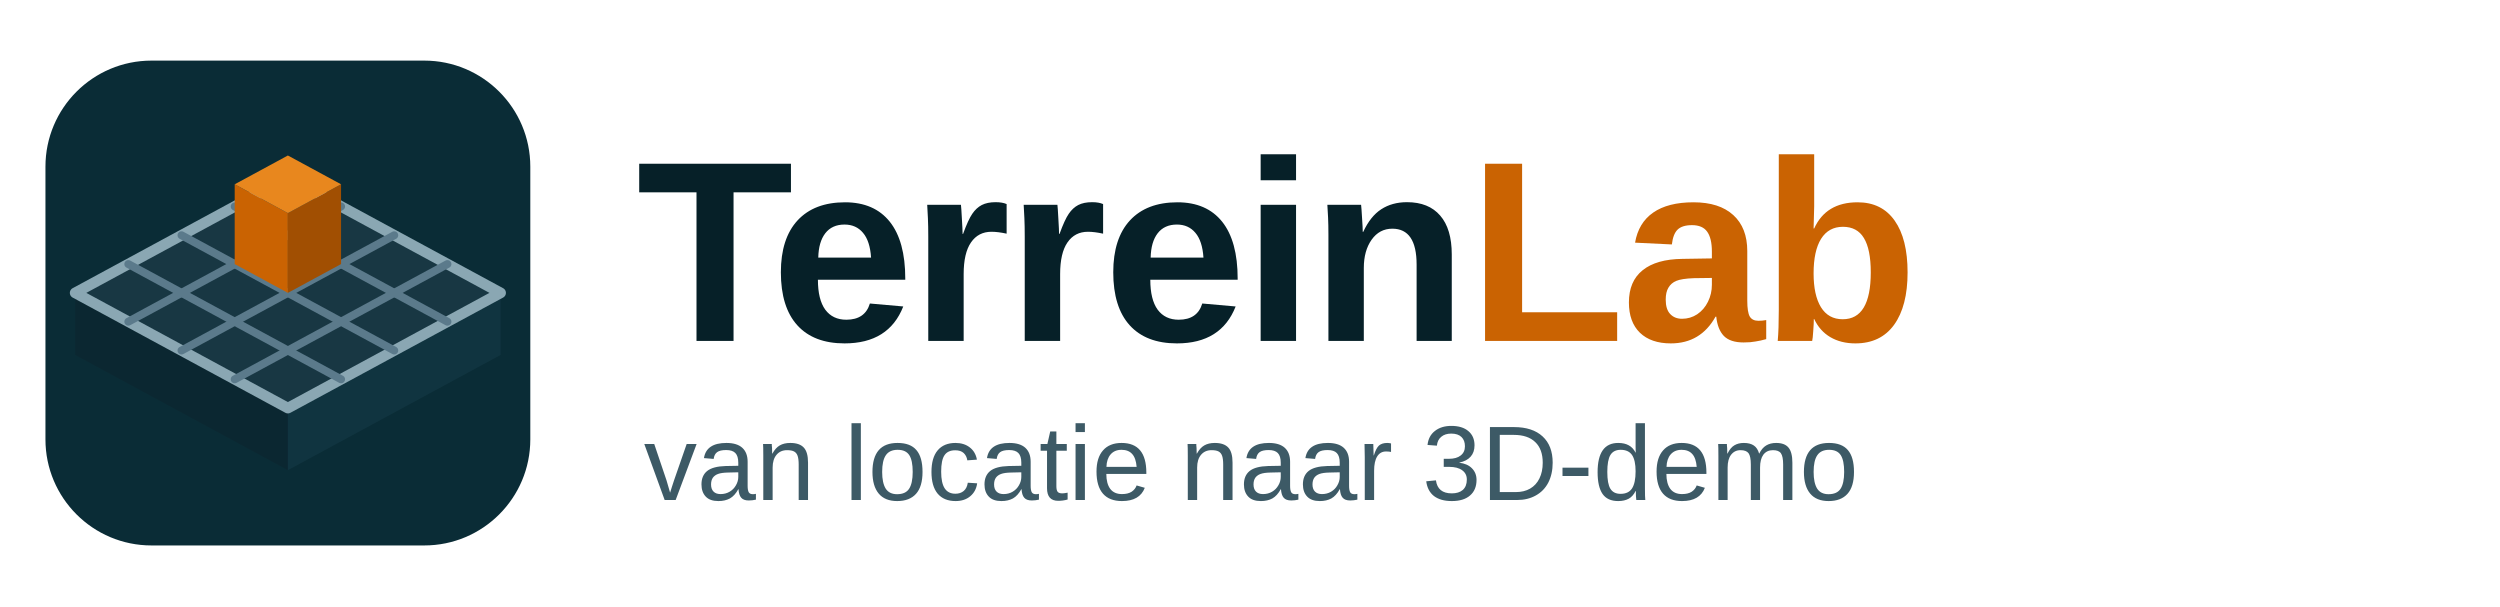
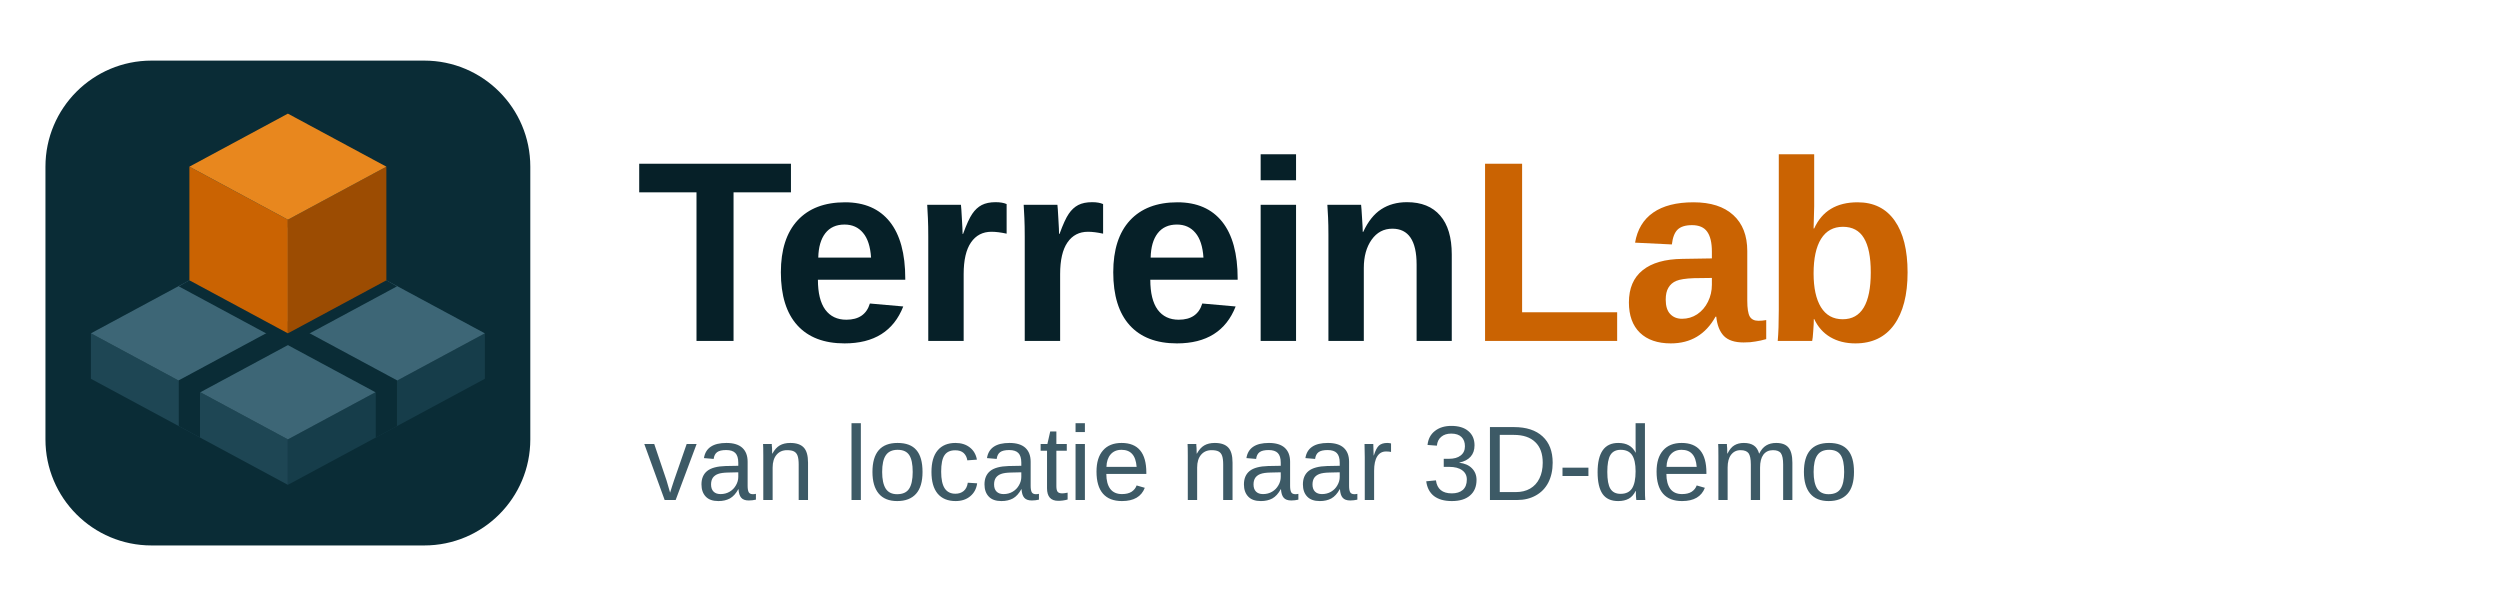
<svg xmlns="http://www.w3.org/2000/svg" viewBox="0 0 330 80" role="img" aria-label="TerreinLab, van locatie naar 3D-demo">
  <svg x="6" y="8" width="64" height="64" viewBox="0 0 64 64">
+     <defs>
+       <clipPath id="tl-slab">
+         <path d="M6 36 L32 22 L58 36 L58 42 L32 56 L6 42 Z" />
+       </clipPath>
+     </defs>
    <rect width="64" height="64" rx="14" fill="#0a2c36" />
-     <g transform="translate(32 33) scale(1.17) translate(-32 -33)">
-       <path d="M8 31 L32 44 L32 51 L8 38 Z" fill="#0b2731" />
-       <path d="M32 44 L56 31 L56 38 L32 51 Z" fill="#103440" />
-       <path d="M8 31 L32 18 L56 31 L32 44 Z" fill="#183743" stroke="#8aa7b3" stroke-width="1.2" stroke-linejoin="round" />
-       <g stroke="#5b7a8b" stroke-width="0.9" stroke-linecap="round">
-         <path d="M14 27.75 L38 40.75 M20 24.5 L44 37.5 M26 21.25 L50 34.25" />
-         <path d="M14 34.25 L38 21.25 M20 37.5 L44 24.5 M26 40.75 L50 27.75" />
+     <g clip-path="url(#tl-slab)">
+       <path d="M6 36 L32 50 L32 56 L6 42 Z" fill="#1e4654" />
+       <path d="M32 50 L58 36 L58 42 L32 56 Z" fill="#163d4a" />
+       <path d="M6 36 L32 22 L58 36 L32 50 Z" fill="#3d6676" />
+       <g fill="#0a2c36">
+         <path d="M17.6 29.8 L20.4 28.2 L46.4 42.2 L46.4 50 L43.6 50 L43.6 43.8 Z" />
+         <path d="M17.6 42.2 L43.6 28.2 L46.4 29.8 L20.4 43.8 L20.4 50 L17.6 50 Z" />
      </g>
-       <path d="M26 27.75 L32 31 L32 22 L26 18.75 Z" fill="#ca6302" />
-       <path d="M32 31 L38 27.75 L38 18.75 L32 22 Z" fill="#a14f02" />
-       <path d="M26 18.75 L32 15.5 L38 18.75 L32 22 Z" fill="#e8871e" />
    </g>
+     <path d="M19 29 L32 36 L32 21 L19 14 Z" fill="#ca6302" />
+     <path d="M32 36 L45 29 L45 14 L32 21 Z" fill="#9c4c02" />
+     <path d="M19 14 L32 7 L45 14 L32 21 Z" fill="#e8871e" />
  </svg>
  <g font-family="'Rijksoverheid Sans Heading', 'RO Sans', 'Segoe UI', 'Helvetica Neue', Arial, sans-serif">
    <text x="84" y="45" font-size="34" font-weight="700" letter-spacing="-0.5" fill="#062028">Terrein<tspan fill="#ca6302">Lab</tspan>
    </text>
    <text x="85" y="66" font-size="14" fill="#3d5a66">van locatie naar 3D-demo</text>
  </g>
</svg>
